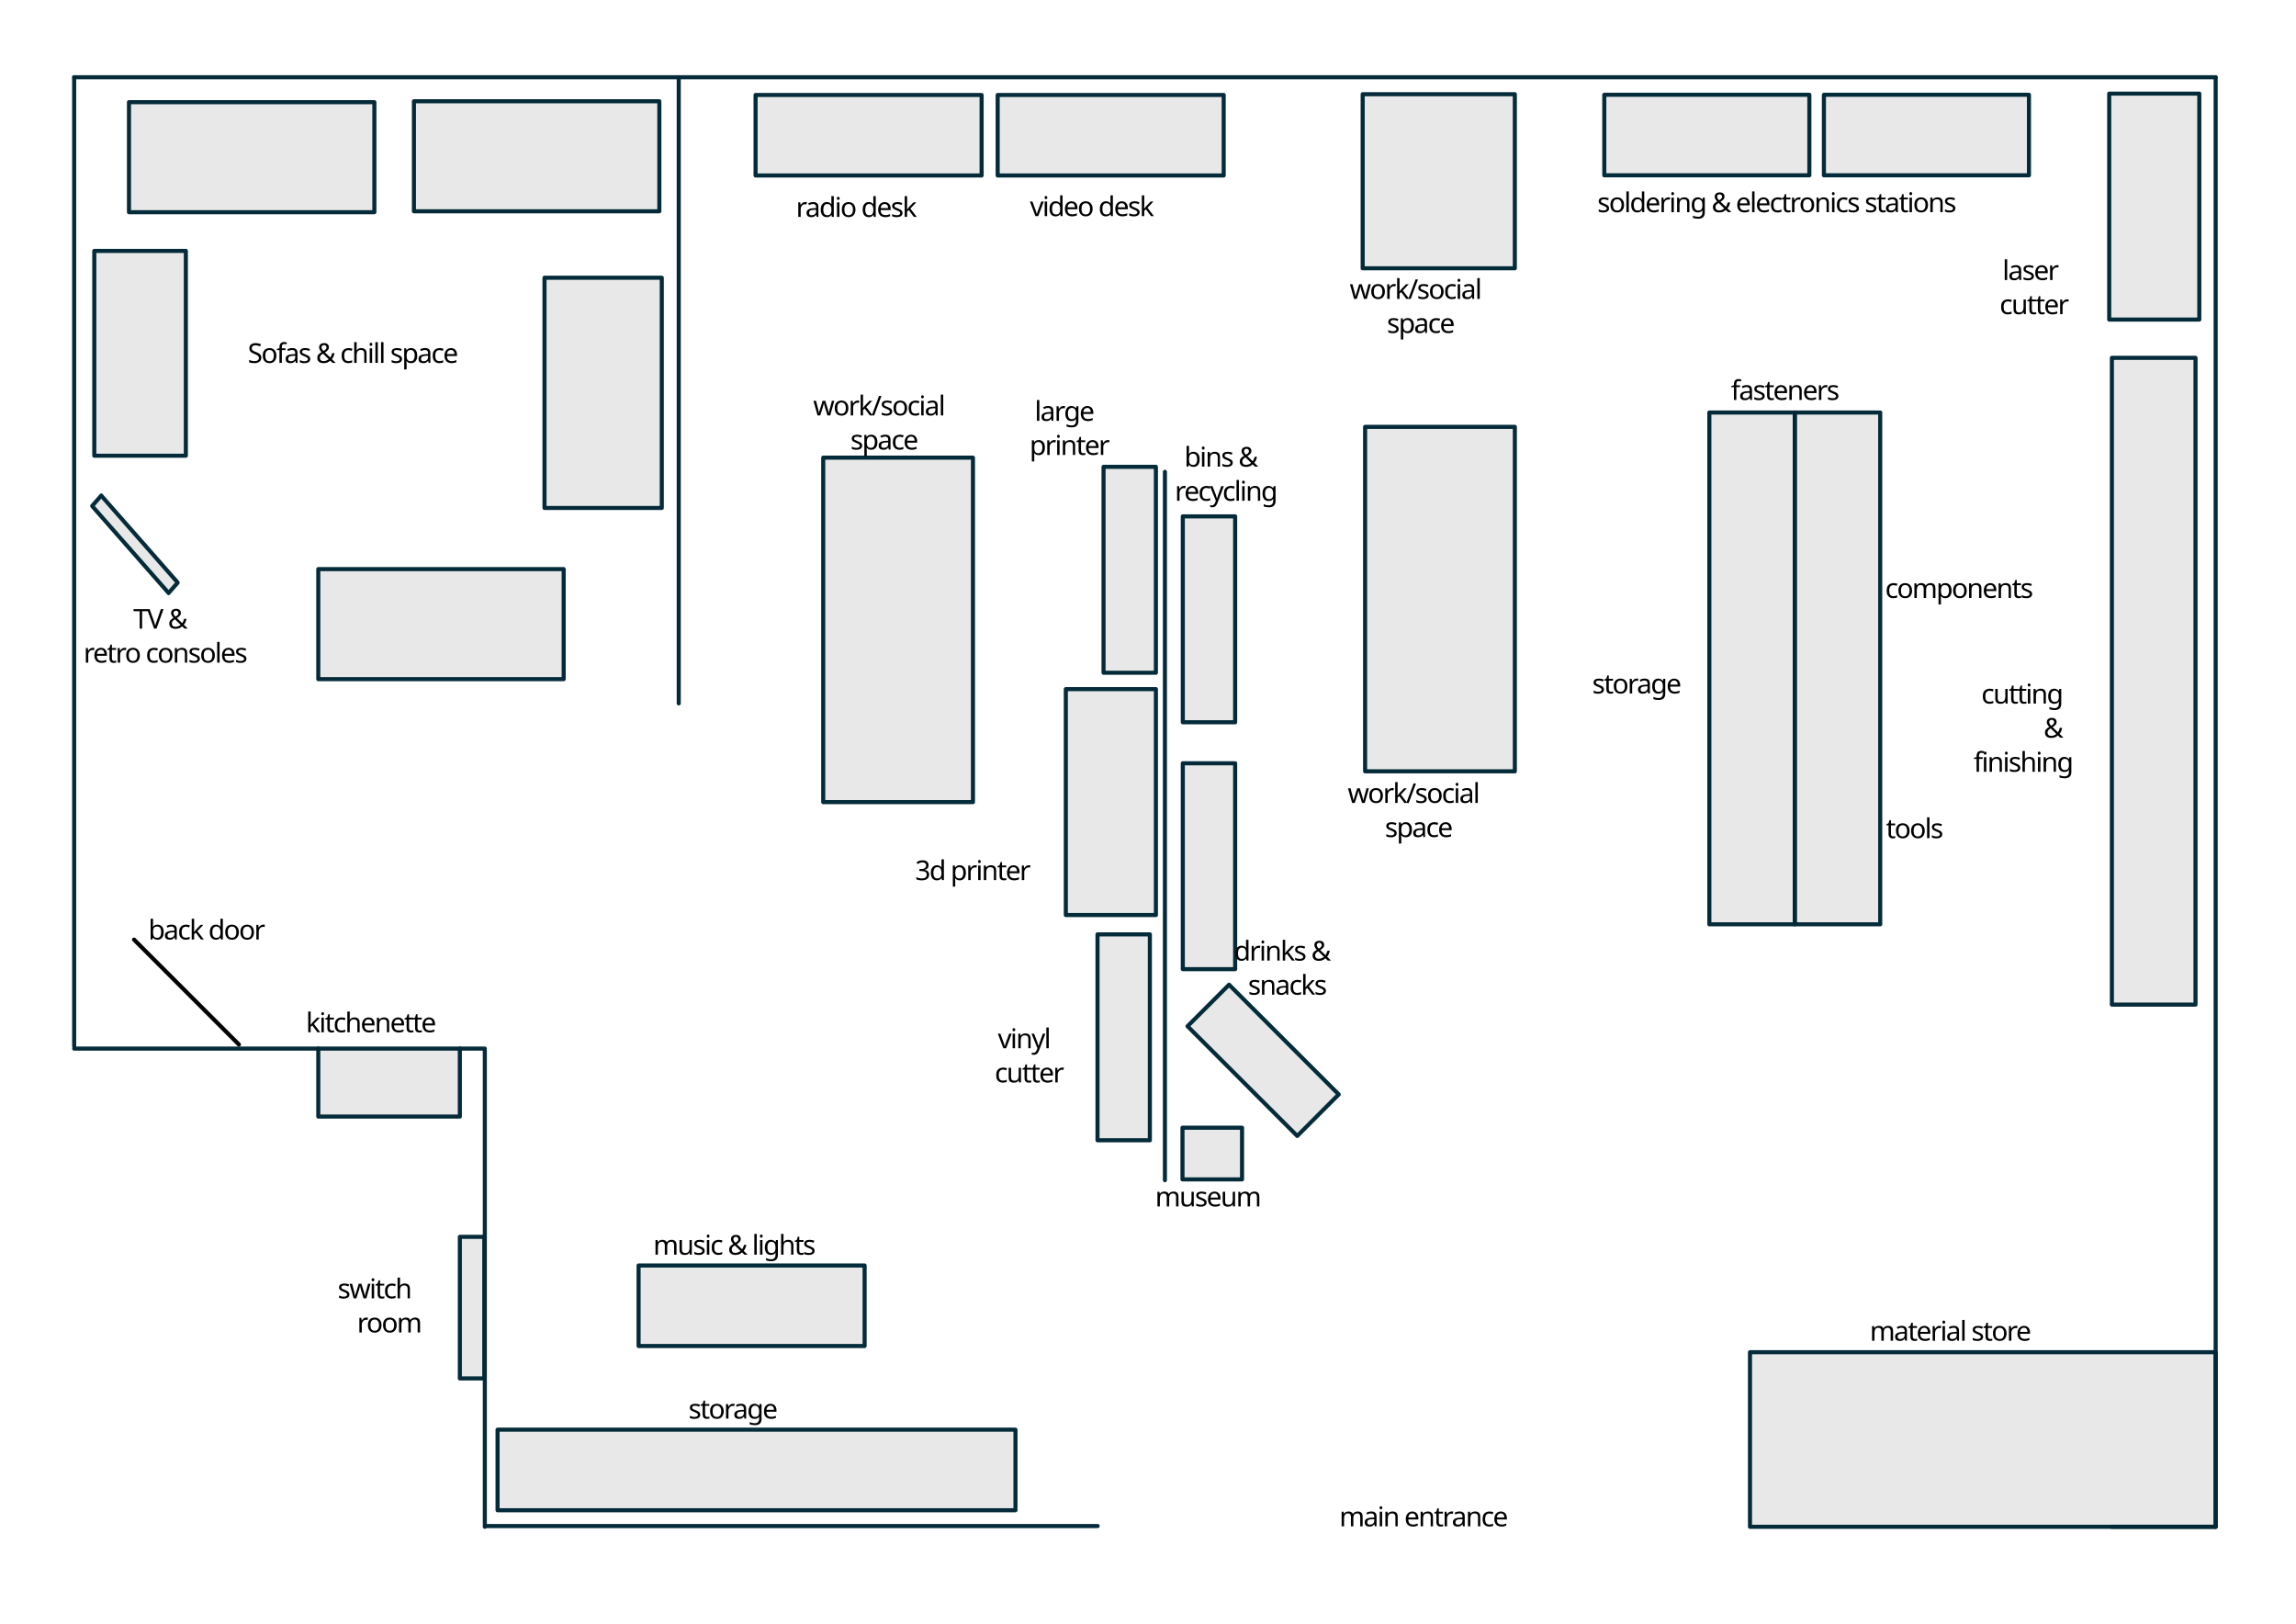
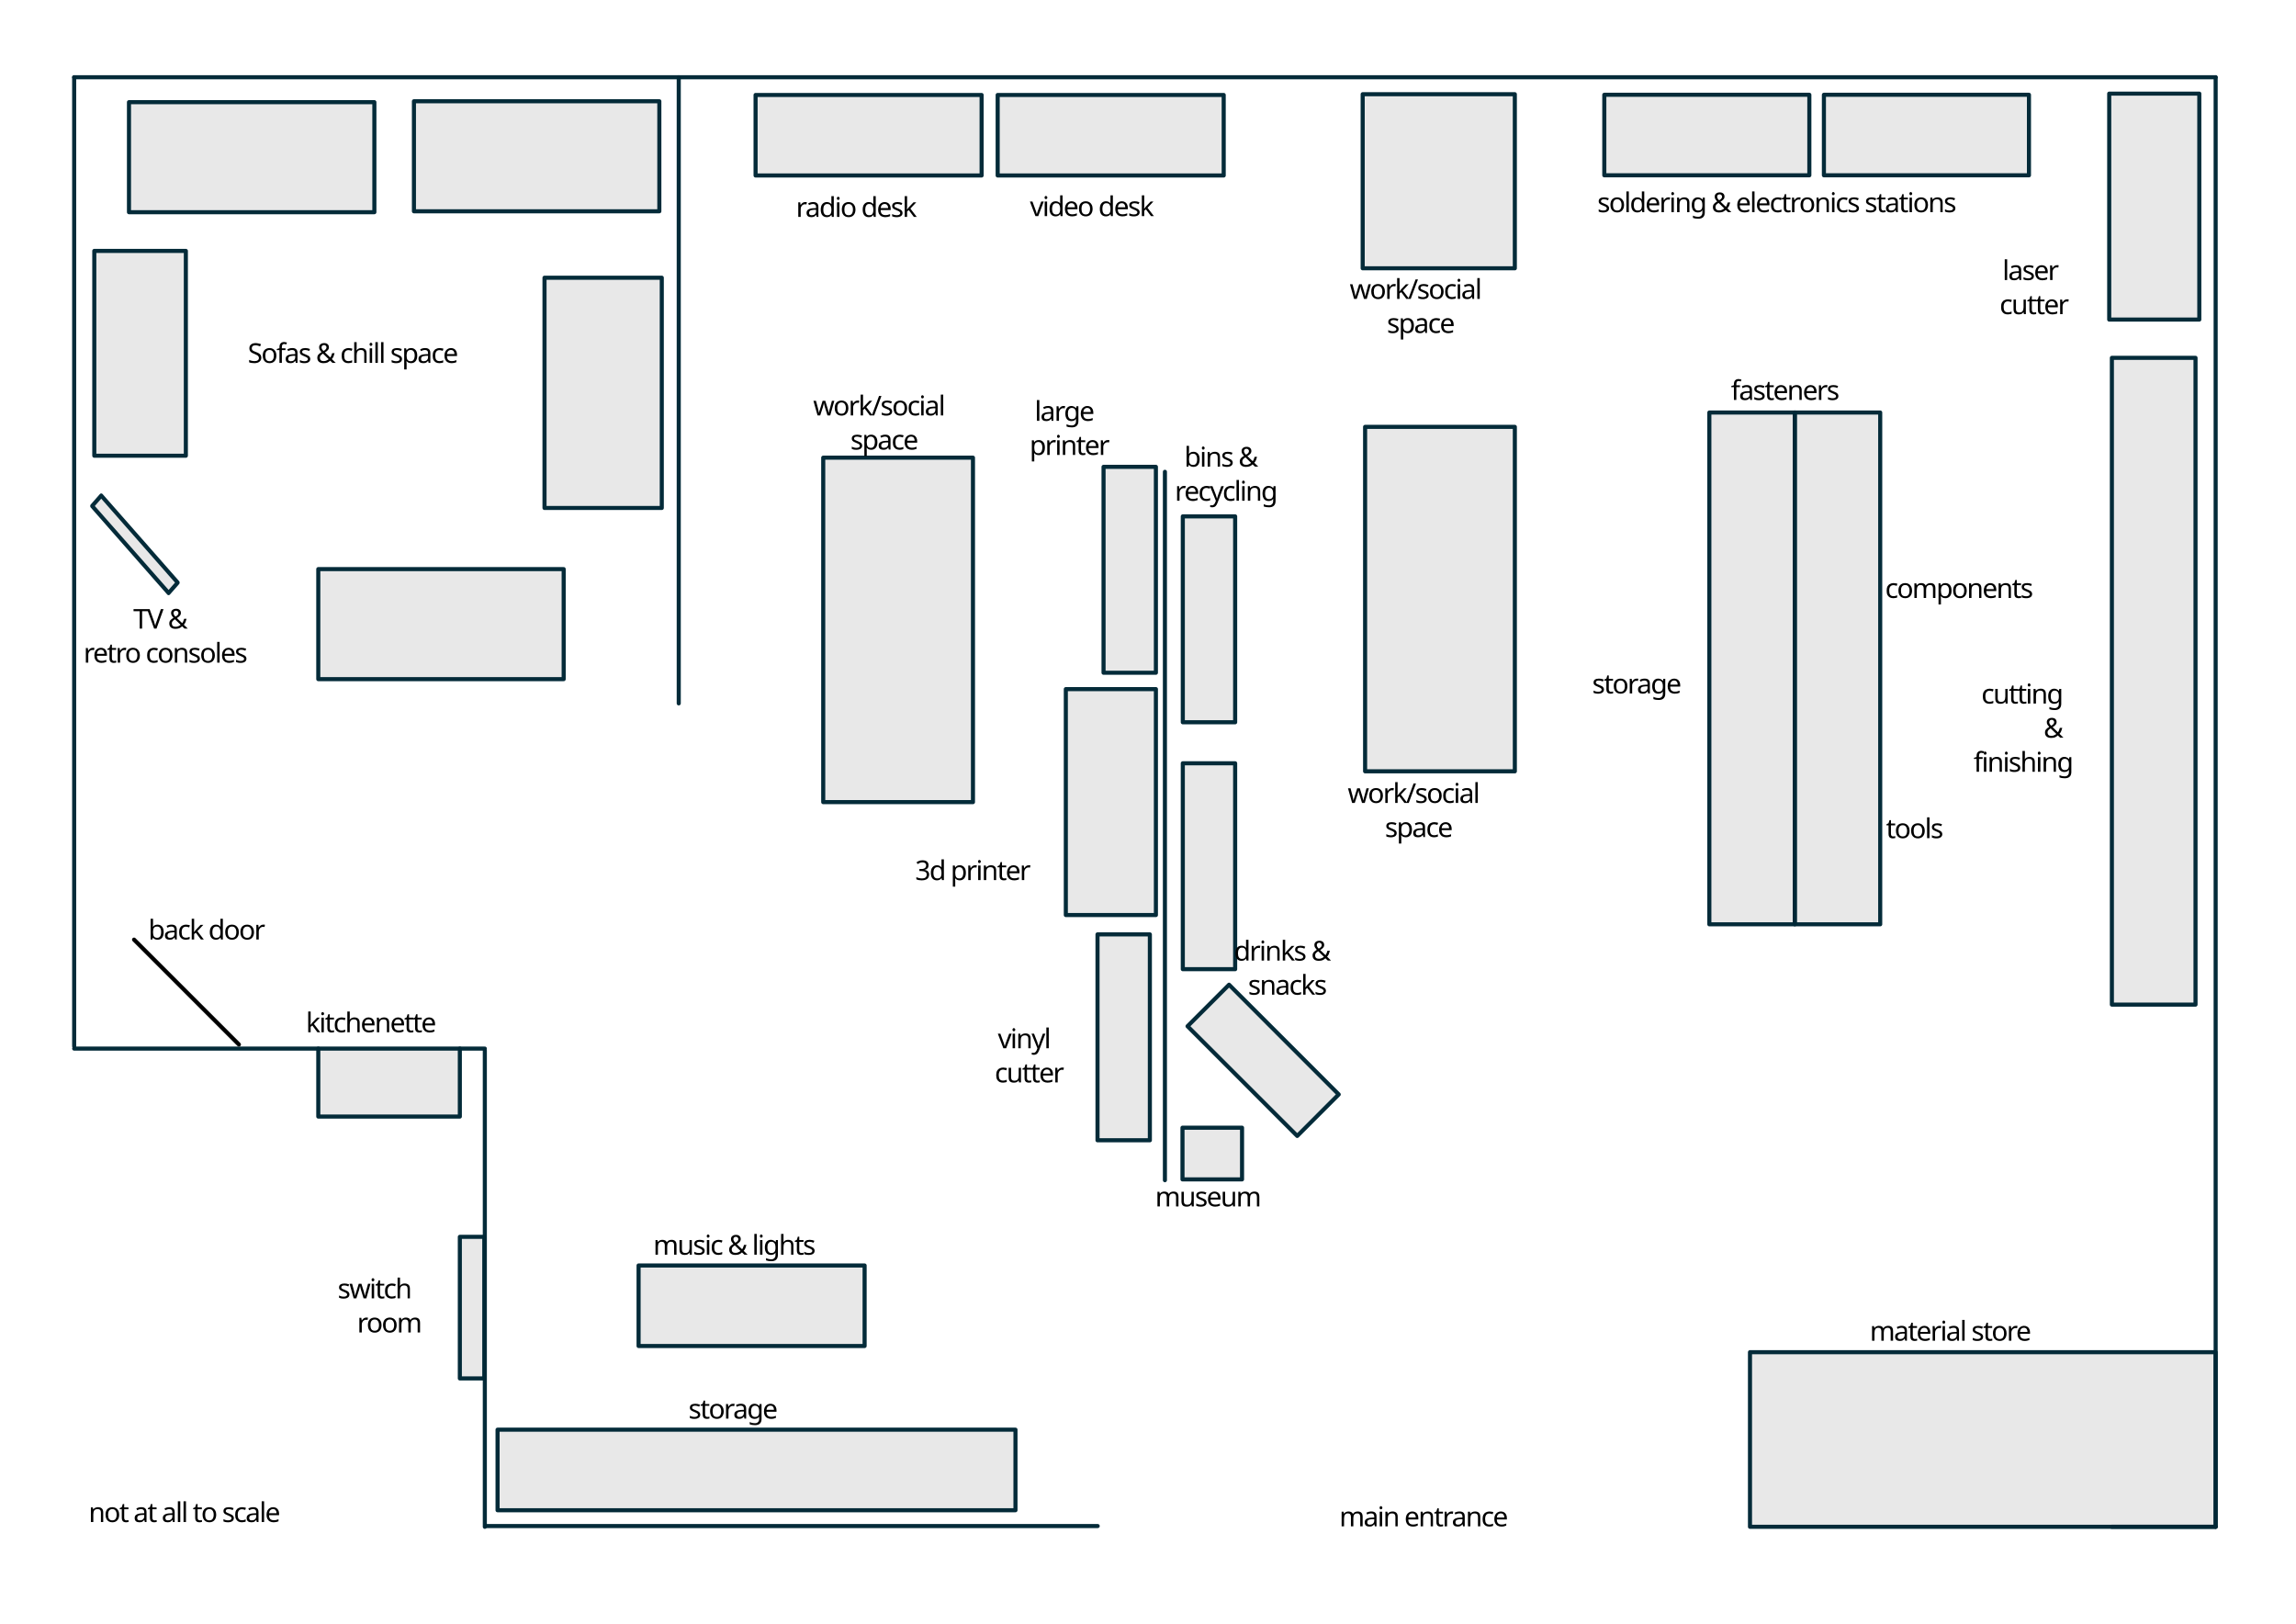
<svg xmlns="http://www.w3.org/2000/svg" width="297mm" height="210mm" viewBox="0 0 297 210" version="1.1" id="svg5">
  <defs id="defs2" />
  <g id="layer1">
    <path style="fill:none;stroke:#002836;stroke-width:0.529;stroke-linecap:round;stroke-linejoin:round;stroke-miterlimit:5.39;stroke-dasharray:none;stroke-opacity:0.983" d="M 141.992,197.37 H 62.799" id="path1683" />
    <path style="fill:none;stroke:#002836;stroke-width:0.529;stroke-linecap:round;stroke-linejoin:round;stroke-miterlimit:5.39;stroke-dasharray:none;stroke-opacity:0.983" d="M 9.594,9.993 H 286.607" id="path1685" />
    <path style="fill:none;stroke:#002836;stroke-width:0.529;stroke-linecap:round;stroke-linejoin:round;stroke-miterlimit:5.39;stroke-dasharray:none;stroke-opacity:0.983" d="M 286.607,197.467 H 273.157" id="path1687" />
    <path style="fill:none;stroke:#002836;stroke-width:0.529;stroke-linecap:round;stroke-linejoin:round;stroke-miterlimit:5.39;stroke-dasharray:none;stroke-opacity:0.983" d="M 9.594,135.324 V 9.993" id="path862" />
    <path style="fill:none;stroke:#002836;stroke-width:0.529;stroke-linecap:round;stroke-linejoin:round;stroke-miterlimit:5.39;stroke-dasharray:none;stroke-opacity:0.983" d="m 62.715,197.467 v -61.614" id="path862-4" />
    <path style="fill:none;stroke:#002836;stroke-width:0.529;stroke-linecap:round;stroke-linejoin:round;stroke-miterlimit:5.39;stroke-dasharray:none;stroke-opacity:0.983" d="M 286.607,197.467 V 9.993" id="path866" />
    <rect style="fill:#000000;fill-opacity:0.092;stroke:#002836;stroke-width:0.529;stroke-linecap:round;stroke-linejoin:round;stroke-miterlimit:5.39;stroke-dasharray:none;stroke-opacity:0.983" id="rect890" width="11.051" height="66.191" x="221.113" y="53.353" />
    <rect style="fill:#000000;fill-opacity:0.092;stroke:#002836;stroke-width:0.529;stroke-linecap:round;stroke-linejoin:round;stroke-miterlimit:5.39;stroke-dasharray:none;stroke-opacity:0.983" id="rect890-1" width="11.051" height="66.191" x="232.164" y="53.353" />
    <rect style="fill:#000000;fill-opacity:0.092;stroke:#002836;stroke-width:0.529;stroke-linecap:round;stroke-linejoin:round;stroke-miterlimit:5.39;stroke-dasharray:none;stroke-opacity:0.983" id="rect890-1-1" width="11.653" height="29.221" x="272.838" y="12.11" />
    <rect style="fill:#000000;fill-opacity:0.092;stroke:#002836;stroke-width:0.529;stroke-linecap:round;stroke-linejoin:round;stroke-miterlimit:5.39;stroke-dasharray:none;stroke-opacity:0.983" id="rect890-1-1-2" width="11.653" height="29.221" x="137.87" y="89.126" />
    <rect style="fill:#000000;fill-opacity:0.092;stroke:#002836;stroke-width:0.529;stroke-linecap:round;stroke-linejoin:round;stroke-miterlimit:5.39;stroke-dasharray:none;stroke-opacity:0.983" id="rect890-1-1-2-1" width="6.772" height="26.63" x="142.75" y="60.379" />
    <rect style="fill:#000000;fill-opacity:0.092;stroke:#002836;stroke-width:0.529;stroke-linecap:round;stroke-linejoin:round;stroke-miterlimit:5.39;stroke-dasharray:none;stroke-opacity:0.983" id="rect890-1-1-2-1-4" width="6.772" height="26.63" x="141.969" y="120.847" />
    <rect style="fill:#000000;fill-opacity:0.092;stroke:#002836;stroke-width:0.529;stroke-linecap:round;stroke-linejoin:round;stroke-miterlimit:5.39;stroke-dasharray:none;stroke-opacity:0.983" id="rect890-1-1-2-1-4-1" width="7.704" height="6.684" x="152.961" y="145.85" />
    <rect style="fill:#000000;fill-opacity:0.092;stroke:#002836;stroke-width:0.529;stroke-linecap:round;stroke-linejoin:round;stroke-miterlimit:5.39;stroke-dasharray:none;stroke-opacity:0.983" id="rect890-1-1-2-1-7" width="6.772" height="26.63" x="153.002" y="98.718" />
    <rect style="fill:#000000;fill-opacity:0.092;stroke:#002836;stroke-width:0.529;stroke-linecap:round;stroke-linejoin:round;stroke-miterlimit:5.39;stroke-dasharray:none;stroke-opacity:0.983" id="rect890-1-1-2-1-7-7" width="20.067" height="7.593" x="202.473" y="-22.363" transform="rotate(45)" />
    <rect style="fill:#000000;fill-opacity:0.092;stroke:#002836;stroke-width:0.529;stroke-linecap:round;stroke-linejoin:round;stroke-miterlimit:5.39;stroke-dasharray:none;stroke-opacity:0.983" id="rect890-1-1-2-1-7-5" width="6.772" height="26.63" x="153.002" y="66.784" />
    <rect style="fill:#000000;fill-opacity:0.092;stroke:#002836;stroke-width:0.529;stroke-linecap:round;stroke-linejoin:round;stroke-miterlimit:5.39;stroke-dasharray:none;stroke-opacity:0.983" id="rect890-1-1-59" width="10.82" height="83.648" x="273.183" y="46.282" />
    <rect style="fill:#000000;fill-opacity:0.092;stroke:#002836;stroke-width:0.529;stroke-linecap:round;stroke-linejoin:round;stroke-miterlimit:5.39;stroke-dasharray:none;stroke-opacity:0.983" id="rect890-1-1-8-4" width="60.237" height="22.582" x="226.37" y="-197.467" transform="scale(1,-1)" />
    <rect style="fill:#000000;fill-opacity:0.092;stroke:#002836;stroke-width:0.529;stroke-linecap:round;stroke-linejoin:round;stroke-miterlimit:5.39;stroke-dasharray:none;stroke-opacity:0.983" id="rect890-1-1-8-4-1" width="66.995" height="10.418" x="64.362" y="-195.325" transform="scale(1,-1)" />
    <rect style="fill:#000000;fill-opacity:0.092;stroke:#002836;stroke-width:0.529;stroke-linecap:round;stroke-linejoin:round;stroke-miterlimit:5.39;stroke-dasharray:none;stroke-opacity:0.983" id="rect890-1-1-8-4-1-0" width="31.743" height="14.23" x="16.684" y="-27.444" transform="scale(1,-1)" />
    <rect style="fill:#000000;fill-opacity:0.092;stroke:#002836;stroke-width:0.529;stroke-linecap:round;stroke-linejoin:round;stroke-miterlimit:5.39;stroke-dasharray:none;stroke-opacity:0.983" id="rect890-1-1-8-4-1-0-47" width="26.49" height="11.843" x="32.45" y="12.198" transform="matrix(0,1,1,0,0,0)" />
    <rect style="fill:#000000;fill-opacity:0.092;stroke:#002836;stroke-width:0.529;stroke-linecap:round;stroke-linejoin:round;stroke-miterlimit:5.39;stroke-dasharray:none;stroke-opacity:0.983" id="rect890-1-1-8-4-1-0-4" width="31.743" height="14.23" x="41.172" y="-87.835" transform="scale(1,-1)" />
    <rect style="fill:#000000;fill-opacity:0.092;stroke:#002836;stroke-width:0.529;stroke-linecap:round;stroke-linejoin:round;stroke-miterlimit:5.39;stroke-dasharray:none;stroke-opacity:0.983" id="rect890-1-1-8-4-1-0-3" width="31.743" height="14.23" x="53.545" y="-27.327" transform="scale(1,-1)" />
    <rect style="fill:#000000;fill-opacity:0.092;stroke:#002836;stroke-width:0.529;stroke-linecap:round;stroke-linejoin:round;stroke-miterlimit:5.39;stroke-dasharray:none;stroke-opacity:0.983" id="rect890-1-1-8-4-1-0-3-0" width="29.777" height="15.169" x="35.919" y="70.435" transform="matrix(0,1,1,0,0,0)" />
    <rect style="fill:#000000;fill-opacity:0.092;stroke:#002836;stroke-width:0.531;stroke-linecap:round;stroke-linejoin:round;stroke-miterlimit:5.39;stroke-dasharray:none;stroke-opacity:0.983" id="rect890-1-1-8-4-1-0-3-0-4" width="14.984" height="1.788" x="-67.575" y="32.756" transform="matrix(-0.660264,-0.7510336,-0.660264,0.7510336,0,0)" />
    <rect style="fill:#000000;fill-opacity:0.092;stroke:#002836;stroke-width:0.529;stroke-linecap:round;stroke-linejoin:round;stroke-miterlimit:5.39;stroke-dasharray:none;stroke-opacity:0.983" id="rect890-1-1-5" width="10.413" height="26.524" x="12.259" y="-262.456" transform="rotate(90)" />
    <rect style="fill:#000000;fill-opacity:0.092;stroke:#002836;stroke-width:0.529;stroke-linecap:round;stroke-linejoin:round;stroke-miterlimit:5.39;stroke-dasharray:none;stroke-opacity:0.983" id="rect890-1-1-5-9" width="10.413" height="26.524" x="12.259" y="-234.048" transform="rotate(90)" />
    <rect style="fill:#000000;fill-opacity:0.092;stroke:#002836;stroke-width:0.529;stroke-linecap:round;stroke-linejoin:round;stroke-miterlimit:5.39;stroke-dasharray:none;stroke-opacity:0.983" id="rect3220" width="19.37" height="44.55" x="176.583" y="55.208" />
    <rect style="fill:#000000;fill-opacity:0.092;stroke:#002836;stroke-width:0.529;stroke-linecap:round;stroke-linejoin:round;stroke-miterlimit:5.39;stroke-dasharray:none;stroke-opacity:0.983" id="rect3220-6" width="19.37" height="44.55" x="106.489" y="59.193" />
    <rect style="fill:#000000;fill-opacity:0.092;stroke:#002836;stroke-width:0.529;stroke-linecap:round;stroke-linejoin:round;stroke-miterlimit:5.39;stroke-dasharray:none;stroke-opacity:0.983" id="rect3220-8" width="19.682" height="22.513" x="176.27" y="12.185" />
    <path style="fill:none;stroke:#002836;stroke-width:0.529;stroke-linecap:round;stroke-linejoin:round;stroke-miterlimit:5.39;stroke-dasharray:none;stroke-opacity:0.983" d="M 87.799,9.993 V 90.971" id="path3925" />
    <path style="fill:none;stroke:#002836;stroke-width:0.529;stroke-linecap:round;stroke-linejoin:round;stroke-miterlimit:5.39;stroke-dasharray:none;stroke-opacity:0.983" d="M 150.689,61.02 V 152.639" id="path3925-7" />
    <rect style="fill:#000000;fill-opacity:0.092;stroke:#002836;stroke-width:0.529;stroke-linecap:round;stroke-linejoin:round;stroke-miterlimit:5.39;stroke-dasharray:none;stroke-opacity:0.983" id="rect890-1-1-5-6" width="10.413" height="29.239" x="12.284" y="-158.293" transform="rotate(90)" />
    <rect style="fill:#000000;fill-opacity:0.092;stroke:#002836;stroke-width:0.529;stroke-linecap:round;stroke-linejoin:round;stroke-miterlimit:5.39;stroke-dasharray:none;stroke-opacity:0.983" id="rect890-1-1-5-9-3" width="10.413" height="29.239" x="12.284" y="-126.977" transform="rotate(90)" />
    <rect style="fill:#000000;fill-opacity:0.092;stroke:#002836;stroke-width:0.529;stroke-linecap:round;stroke-linejoin:round;stroke-miterlimit:5.39;stroke-dasharray:none;stroke-opacity:0.983" id="rect890-1-1-5-9-3-8" width="10.413" height="29.239" x="163.671" y="-111.843" transform="rotate(90)" />
    <rect style="fill:#000000;fill-opacity:0.092;stroke:#002836;stroke-width:0.529;stroke-linecap:round;stroke-linejoin:round;stroke-miterlimit:5.39;stroke-dasharray:none;stroke-opacity:0.983" id="rect890-1-1-5-9-3-8-5" width="8.791" height="18.311" x="-144.41" y="-59.483" transform="matrix(0,-1,-1,0,0,0)" />
    <rect style="fill:#000000;fill-opacity:0.092;stroke:#002836;stroke-width:0.529;stroke-linecap:round;stroke-linejoin:round;stroke-miterlimit:5.39;stroke-dasharray:none;stroke-opacity:0.983" id="rect890-1-1-5-9-3-8-5-9" width="3.168" height="18.311" x="59.483" y="-178.277" transform="scale(1,-1)" />
    <path style="fill:none;stroke:#002836;stroke-width:0.529;stroke-linecap:round;stroke-linejoin:round;stroke-miterlimit:5.39;stroke-dasharray:none;stroke-opacity:0.983" d="M 9.594,135.619 H 41.172" id="path4330" />
    <path style="fill:none;stroke:#002836;stroke-width:0.529;stroke-linecap:round;stroke-linejoin:round;stroke-miterlimit:5.39;stroke-dasharray:none;stroke-opacity:0.983" d="m 59.483,135.619 h 3.232" id="path4332" />
    <path style="fill:none;stroke:#000000;stroke-width:0.529;stroke-linecap:round;stroke-linejoin:round;stroke-miterlimit:5.39;stroke-dasharray:none;stroke-opacity:1" d="M 17.341,121.528 30.903,135.09" id="path5105" />
    <text xml:space="preserve" style="font-style:normal;font-variant:normal;font-weight:normal;font-stretch:normal;font-size:3.528px;line-height:1.25;font-family:Purisa;-inkscape-font-specification:'Purisa, Normal';font-variant-ligatures:normal;font-variant-caps:normal;font-variant-numeric:normal;font-variant-east-asian:normal;letter-spacing:-0.177px;word-spacing:0px;stroke-width:0.529;stroke-miterlimit:5.39;stroke-dasharray:none" x="206.613" y="27.445" id="text8283">
      <tspan id="tspan8281" style="font-style:normal;font-variant:normal;font-weight:normal;font-stretch:normal;font-size:3.528px;font-family:Purisa;-inkscape-font-specification:'Purisa, Normal';font-variant-ligatures:normal;font-variant-caps:normal;font-variant-numeric:normal;font-variant-east-asian:normal;stroke-width:0.529;stroke-miterlimit:5.39;stroke-dasharray:none" x="206.613" y="27.445">soldering &amp; electronics stations</tspan>
    </text>
    <text xml:space="preserve" style="font-style:normal;font-variant:normal;font-weight:normal;font-stretch:normal;font-size:3.528px;line-height:1.25;font-family:Purisa;-inkscape-font-specification:'Purisa, Normal';font-variant-ligatures:normal;font-variant-caps:normal;font-variant-numeric:normal;font-variant-east-asian:normal;letter-spacing:-0.177px;word-spacing:0px;stroke-width:0.529;stroke-miterlimit:5.39;stroke-dasharray:none" x="241.862" y="173.395" id="text8283-7">
      <tspan id="tspan8281-2" style="font-style:normal;font-variant:normal;font-weight:normal;font-stretch:normal;font-size:3.528px;font-family:Purisa;-inkscape-font-specification:'Purisa, Normal';font-variant-ligatures:normal;font-variant-caps:normal;font-variant-numeric:normal;font-variant-east-asian:normal;stroke-width:0.529;stroke-miterlimit:5.39;stroke-dasharray:none" x="241.862" y="173.395">material store</tspan>
    </text>
    <text xml:space="preserve" style="font-style:normal;font-variant:normal;font-weight:normal;font-stretch:normal;font-size:3.528px;line-height:1.25;font-family:Purisa;-inkscape-font-specification:'Purisa, Normal';font-variant-ligatures:normal;font-variant-caps:normal;font-variant-numeric:normal;font-variant-east-asian:normal;letter-spacing:-0.177px;word-spacing:0px;stroke-width:0.529;stroke-miterlimit:5.39;stroke-dasharray:none" x="243.965" y="108.397" id="text8283-7-9">
      <tspan id="tspan8281-2-6" style="font-style:normal;font-variant:normal;font-weight:normal;font-stretch:normal;font-size:3.528px;font-family:Purisa;-inkscape-font-specification:'Purisa, Normal';font-variant-ligatures:normal;font-variant-caps:normal;font-variant-numeric:normal;font-variant-east-asian:normal;stroke-width:0.529;stroke-miterlimit:5.39;stroke-dasharray:none" x="243.965" y="108.397">tools</tspan>
    </text>
    <text xml:space="preserve" style="font-style:normal;font-variant:normal;font-weight:normal;font-stretch:normal;font-size:3.528px;line-height:1.25;font-family:Purisa;-inkscape-font-specification:'Purisa, Normal';font-variant-ligatures:normal;font-variant-caps:normal;font-variant-numeric:normal;font-variant-east-asian:normal;letter-spacing:-0.177px;word-spacing:0px;stroke-width:0.529;stroke-miterlimit:5.39;stroke-dasharray:none" x="185.835" y="38.653" id="text8283-7-9-3">
      <tspan id="tspan8281-2-6-21" style="font-style:normal;font-variant:normal;font-weight:normal;font-stretch:normal;font-size:3.528px;font-family:Purisa;-inkscape-font-specification:'Purisa, Normal';font-variant-ligatures:normal;font-variant-caps:normal;font-variant-numeric:normal;font-variant-east-asian:normal;text-align:center;text-anchor:middle;stroke-width:0.529;stroke-miterlimit:5.39;stroke-dasharray:none" x="185.835" y="38.653">work/social</tspan>
      <tspan style="font-style:normal;font-variant:normal;font-weight:normal;font-stretch:normal;font-size:3.528px;font-family:Purisa;-inkscape-font-specification:'Purisa, Normal';font-variant-ligatures:normal;font-variant-caps:normal;font-variant-numeric:normal;font-variant-east-asian:normal;text-align:center;text-anchor:middle;stroke-width:0.529;stroke-miterlimit:5.39;stroke-dasharray:none" x="185.747" y="43.062" id="tspan86188">space</tspan>
    </text>
    <text xml:space="preserve" style="font-style:normal;font-variant:normal;font-weight:normal;font-stretch:normal;font-size:3.528px;line-height:1.25;font-family:Purisa;-inkscape-font-specification:'Purisa, Normal';font-variant-ligatures:normal;font-variant-caps:normal;font-variant-numeric:normal;font-variant-east-asian:normal;letter-spacing:-0.177px;word-spacing:0px;stroke-width:0.529;stroke-miterlimit:5.39;stroke-dasharray:none" x="116.434" y="53.728" id="text8283-7-9-3-0">
      <tspan id="tspan8281-2-6-21-4" style="font-style:normal;font-variant:normal;font-weight:normal;font-stretch:normal;font-size:3.528px;font-family:Purisa;-inkscape-font-specification:'Purisa, Normal';font-variant-ligatures:normal;font-variant-caps:normal;font-variant-numeric:normal;font-variant-east-asian:normal;text-align:center;text-anchor:middle;stroke-width:0.529;stroke-miterlimit:5.39;stroke-dasharray:none" x="116.434" y="53.728">work/social</tspan>
      <tspan style="font-style:normal;font-variant:normal;font-weight:normal;font-stretch:normal;font-size:3.528px;font-family:Purisa;-inkscape-font-specification:'Purisa, Normal';font-variant-ligatures:normal;font-variant-caps:normal;font-variant-numeric:normal;font-variant-east-asian:normal;text-align:center;text-anchor:middle;stroke-width:0.529;stroke-miterlimit:5.39;stroke-dasharray:none" x="116.346" y="58.137" id="tspan86188-8">space</tspan>
    </text>
    <text xml:space="preserve" style="font-style:normal;font-variant:normal;font-weight:normal;font-stretch:normal;font-size:3.528px;line-height:1.25;font-family:Purisa;-inkscape-font-specification:'Purisa, Normal';font-variant-ligatures:normal;font-variant-caps:normal;font-variant-numeric:normal;font-variant-east-asian:normal;letter-spacing:-0.177px;word-spacing:0px;stroke-width:0.529;stroke-miterlimit:5.39;stroke-dasharray:none" x="143.285" y="27.95" id="text8283-7-9-3-0-0">
      <tspan style="font-style:normal;font-variant:normal;font-weight:normal;font-stretch:normal;font-size:3.528px;font-family:Purisa;-inkscape-font-specification:'Purisa, Normal';font-variant-ligatures:normal;font-variant-caps:normal;font-variant-numeric:normal;font-variant-east-asian:normal;text-align:center;text-anchor:middle;stroke-width:0.529;stroke-miterlimit:5.39;stroke-dasharray:none" x="143.196" y="27.95" id="tspan86188-8-2">video desk</tspan>
    </text>
    <text xml:space="preserve" style="font-style:normal;font-variant:normal;font-weight:normal;font-stretch:normal;font-size:3.528px;line-height:1.25;font-family:Purisa;-inkscape-font-specification:'Purisa, Normal';font-variant-ligatures:normal;font-variant-caps:normal;font-variant-numeric:normal;font-variant-east-asian:normal;letter-spacing:-0.177px;word-spacing:0px;stroke-width:0.529;stroke-miterlimit:5.39;stroke-dasharray:none" x="112.819" y="28.057" id="text8283-7-9-3-0-0-9">
      <tspan style="font-style:normal;font-variant:normal;font-weight:normal;font-stretch:normal;font-size:3.528px;font-family:Purisa;-inkscape-font-specification:'Purisa, Normal';font-variant-ligatures:normal;font-variant-caps:normal;font-variant-numeric:normal;font-variant-east-asian:normal;text-align:center;text-anchor:middle;stroke-width:0.529;stroke-miterlimit:5.39;stroke-dasharray:none" x="112.73" y="28.057" id="tspan86188-8-2-6">radio desk</tspan>
    </text>
    <text xml:space="preserve" style="font-style:normal;font-variant:normal;font-weight:normal;font-stretch:normal;font-size:3.528px;line-height:1.25;font-family:Purisa;-inkscape-font-specification:'Purisa, Normal';font-variant-ligatures:normal;font-variant-caps:normal;font-variant-numeric:normal;font-variant-east-asian:normal;letter-spacing:-0.177px;word-spacing:0px;stroke-width:0.529;stroke-miterlimit:5.39;stroke-dasharray:none" x="96.864" y="183.473" id="text8283-7-9-3-0-0-9-1">
      <tspan style="font-style:normal;font-variant:normal;font-weight:normal;font-stretch:normal;font-size:3.528px;font-family:Purisa;-inkscape-font-specification:'Purisa, Normal';font-variant-ligatures:normal;font-variant-caps:normal;font-variant-numeric:normal;font-variant-east-asian:normal;text-align:center;text-anchor:middle;stroke-width:0.529;stroke-miterlimit:5.39;stroke-dasharray:none" x="96.776" y="183.473" id="tspan86188-8-2-6-0">storage</tspan>
+     </text>
+     <text xml:space="preserve" style="font-style:normal;font-variant:normal;font-weight:normal;font-stretch:normal;font-size:3.528px;line-height:1.25;font-family:Purisa;-inkscape-font-specification:'Purisa, Normal';font-variant-ligatures:normal;font-variant-caps:normal;font-variant-numeric:normal;font-variant-east-asian:normal;letter-spacing:-0.177px;word-spacing:0px;stroke-width:0.529;stroke-miterlimit:5.39;stroke-dasharray:none" x="25.899" y="196.85" id="text8283-7-9-3-0-0-9-1-6">
+       <tspan style="font-style:normal;font-variant:normal;font-weight:normal;font-stretch:normal;font-size:3.528px;font-family:Purisa;-inkscape-font-specification:'Purisa, Normal';font-variant-ligatures:normal;font-variant-caps:normal;font-variant-numeric:normal;font-variant-east-asian:normal;text-align:center;text-anchor:middle;stroke-width:0.529;stroke-miterlimit:5.39;stroke-dasharray:none" x="25.811" y="196.85" id="tspan86188-8-2-6-0-1">not at all to scale</tspan>
    </text>
    <text xml:space="preserve" style="font-style:normal;font-variant:normal;font-weight:normal;font-stretch:normal;font-size:3.528px;line-height:1.25;font-family:Purisa;-inkscape-font-specification:'Purisa, Normal';font-variant-ligatures:normal;font-variant-caps:normal;font-variant-numeric:normal;font-variant-east-asian:normal;letter-spacing:-0.177px;word-spacing:0px;stroke-width:0.529;stroke-miterlimit:5.39;stroke-dasharray:none" x="50.045" y="133.51" id="text8283-7-9-3-0-0-9-1-5">
      <tspan style="font-style:normal;font-variant:normal;font-weight:normal;font-stretch:normal;font-size:3.528px;font-family:Purisa;-inkscape-font-specification:'Purisa, Normal';font-variant-ligatures:normal;font-variant-caps:normal;font-variant-numeric:normal;font-variant-east-asian:normal;text-align:center;text-anchor:middle;stroke-width:0.529;stroke-miterlimit:5.39;stroke-dasharray:none" x="49.956" y="133.51" id="tspan86188-8-2-6-0-5">kitchenette</tspan>
    </text>
    <text xml:space="preserve" style="font-style:normal;font-variant:normal;font-weight:normal;font-stretch:normal;font-size:3.528px;line-height:1.25;font-family:Purisa;-inkscape-font-specification:'Purisa, Normal';font-variant-ligatures:normal;font-variant-caps:normal;font-variant-numeric:normal;font-variant-east-asian:normal;letter-spacing:-0.177px;word-spacing:0px;stroke-width:0.529;stroke-miterlimit:5.39;stroke-dasharray:none" x="28.786" y="121.508" id="text8283-7-9-3-0-0-9-1-5-2">
      <tspan style="font-style:normal;font-variant:normal;font-weight:normal;font-stretch:normal;font-size:3.528px;font-family:Purisa;-inkscape-font-specification:'Purisa, Normal';font-variant-ligatures:normal;font-variant-caps:normal;font-variant-numeric:normal;font-variant-east-asian:normal;text-align:center;text-anchor:middle;stroke-width:0.529;stroke-miterlimit:5.39;stroke-dasharray:none" x="28.697" y="121.508" id="tspan86188-8-2-6-0-5-9">back door</tspan>
    </text>
    <text xml:space="preserve" style="font-style:normal;font-variant:normal;font-weight:normal;font-stretch:normal;font-size:3.528px;line-height:1.25;font-family:Purisa;-inkscape-font-specification:'Purisa, Normal';font-variant-ligatures:normal;font-variant-caps:normal;font-variant-numeric:normal;font-variant-east-asian:normal;letter-spacing:-0.177px;word-spacing:0px;stroke-width:0.529;stroke-miterlimit:5.39;stroke-dasharray:none" x="186.207" y="197.406" id="text8283-7-9-3-0-0-9-1-5-2-04">
      <tspan style="font-style:normal;font-variant:normal;font-weight:normal;font-stretch:normal;font-size:3.528px;font-family:Purisa;-inkscape-font-specification:'Purisa, Normal';font-variant-ligatures:normal;font-variant-caps:normal;font-variant-numeric:normal;font-variant-east-asian:normal;text-align:center;text-anchor:middle;stroke-width:0.529;stroke-miterlimit:5.39;stroke-dasharray:none" x="186.118" y="197.406" id="tspan86188-8-2-6-0-5-9-0">main entrance</tspan>
    </text>
    <text xml:space="preserve" style="font-style:normal;font-variant:normal;font-weight:normal;font-stretch:normal;font-size:3.528px;line-height:1.25;font-family:Purisa;-inkscape-font-specification:'Purisa, Normal';font-variant-ligatures:normal;font-variant-caps:normal;font-variant-numeric:normal;font-variant-east-asian:normal;letter-spacing:-0.177px;word-spacing:0px;stroke-width:0.529;stroke-miterlimit:5.39;stroke-dasharray:none" x="23.45" y="81.296" id="text8283-7-9-3-0-0-9-1-5-2-0">
      <tspan style="font-style:normal;font-variant:normal;font-weight:normal;font-stretch:normal;font-size:3.528px;font-family:Purisa;-inkscape-font-specification:'Purisa, Normal';font-variant-ligatures:normal;font-variant-caps:normal;font-variant-numeric:normal;font-variant-east-asian:normal;text-align:center;text-anchor:middle;stroke-width:0.529;stroke-miterlimit:5.39;stroke-dasharray:none" x="23.45" y="81.296" id="tspan86188-8-2-6-0-5-9-2">TV &amp;</tspan>
      <tspan style="font-style:normal;font-variant:normal;font-weight:normal;font-stretch:normal;font-size:3.528px;font-family:Purisa;-inkscape-font-specification:'Purisa, Normal';font-variant-ligatures:normal;font-variant-caps:normal;font-variant-numeric:normal;font-variant-east-asian:normal;text-align:center;text-anchor:middle;stroke-width:0.529;stroke-miterlimit:5.39;stroke-dasharray:none" x="23.362" y="85.706" id="tspan158730">retro consoles</tspan>
    </text>
    <text xml:space="preserve" style="font-style:normal;font-variant:normal;font-weight:normal;font-stretch:normal;font-size:3.528px;line-height:1.25;font-family:Purisa;-inkscape-font-specification:'Purisa, Normal';font-variant-ligatures:normal;font-variant-caps:normal;font-variant-numeric:normal;font-variant-east-asian:normal;letter-spacing:-0.177px;word-spacing:0px;stroke-width:0.529;stroke-miterlimit:5.39;stroke-dasharray:none" x="47.697" y="46.94" id="text8283-7-9-3-0-0-9-1-5-2-0-8">
      <tspan style="font-style:normal;font-variant:normal;font-weight:normal;font-stretch:normal;font-size:3.528px;font-family:Purisa;-inkscape-font-specification:'Purisa, Normal';font-variant-ligatures:normal;font-variant-caps:normal;font-variant-numeric:normal;font-variant-east-asian:normal;text-align:center;text-anchor:middle;stroke-width:0.529;stroke-miterlimit:5.39;stroke-dasharray:none" x="47.608" y="46.94" id="tspan158730-8">Sofas &amp; chill space</tspan>
    </text>
    <text xml:space="preserve" style="font-style:normal;font-variant:normal;font-weight:normal;font-stretch:normal;font-size:3.528px;line-height:1.25;font-family:Purisa;-inkscape-font-specification:'Purisa, Normal';font-variant-ligatures:normal;font-variant-caps:normal;font-variant-numeric:normal;font-variant-east-asian:normal;letter-spacing:-0.177px;word-spacing:0px;stroke-width:0.529;stroke-miterlimit:5.39;stroke-dasharray:none" x="213.763" y="89.687" id="text8283-7-9-3-0-0-9-1-2">
      <tspan style="font-style:normal;font-variant:normal;font-weight:normal;font-stretch:normal;font-size:3.528px;font-family:Purisa;-inkscape-font-specification:'Purisa, Normal';font-variant-ligatures:normal;font-variant-caps:normal;font-variant-numeric:normal;font-variant-east-asian:normal;text-align:center;text-anchor:middle;stroke-width:0.529;stroke-miterlimit:5.39;stroke-dasharray:none" x="213.675" y="89.687" id="tspan86188-8-2-6-0-20">storage</tspan>
    </text>
    <text xml:space="preserve" style="font-style:normal;font-variant:normal;font-weight:normal;font-stretch:normal;font-size:3.528px;line-height:1.25;font-family:Purisa;-inkscape-font-specification:'Purisa, Normal';font-variant-ligatures:normal;font-variant-caps:normal;font-variant-numeric:normal;font-variant-east-asian:normal;letter-spacing:-0.177px;word-spacing:0px;stroke-width:0.529;stroke-miterlimit:5.39;stroke-dasharray:none" x="97.045" y="162.277" id="text8283-7-9-3-0-0-9-1-4">
      <tspan style="font-style:normal;font-variant:normal;font-weight:normal;font-stretch:normal;font-size:3.528px;font-family:Purisa;-inkscape-font-specification:'Purisa, Normal';font-variant-ligatures:normal;font-variant-caps:normal;font-variant-numeric:normal;font-variant-east-asian:normal;text-align:center;text-anchor:middle;stroke-width:0.529;stroke-miterlimit:5.39;stroke-dasharray:none" x="96.956" y="162.277" id="tspan86188-8-2-6-0-2">music &amp; lights</tspan>
    </text>
    <text xml:space="preserve" style="font-style:normal;font-variant:normal;font-weight:normal;font-stretch:normal;font-size:3.528px;line-height:1.25;font-family:Purisa;-inkscape-font-specification:'Purisa, Normal';font-variant-ligatures:normal;font-variant-caps:normal;font-variant-numeric:normal;font-variant-east-asian:normal;letter-spacing:-0.177px;word-spacing:0px;stroke-width:0.529;stroke-miterlimit:5.39;stroke-dasharray:none" x="185.582" y="103.846" id="text8283-7-9-3-5">
      <tspan id="tspan8281-2-6-21-9" style="font-style:normal;font-variant:normal;font-weight:normal;font-stretch:normal;font-size:3.528px;font-family:Purisa;-inkscape-font-specification:'Purisa, Normal';font-variant-ligatures:normal;font-variant-caps:normal;font-variant-numeric:normal;font-variant-east-asian:normal;text-align:center;text-anchor:middle;stroke-width:0.529;stroke-miterlimit:5.39;stroke-dasharray:none" x="185.582" y="103.846">work/social</tspan>
      <tspan style="font-style:normal;font-variant:normal;font-weight:normal;font-stretch:normal;font-size:3.528px;font-family:Purisa;-inkscape-font-specification:'Purisa, Normal';font-variant-ligatures:normal;font-variant-caps:normal;font-variant-numeric:normal;font-variant-east-asian:normal;text-align:center;text-anchor:middle;stroke-width:0.529;stroke-miterlimit:5.39;stroke-dasharray:none" x="185.493" y="108.256" id="tspan86188-9">space</tspan>
    </text>
    <text xml:space="preserve" style="font-style:normal;font-variant:normal;font-weight:normal;font-stretch:normal;font-size:3.528px;line-height:1.25;font-family:Purisa;-inkscape-font-specification:'Purisa, Normal';font-variant-ligatures:normal;font-variant-caps:normal;font-variant-numeric:normal;font-variant-east-asian:normal;letter-spacing:-0.177px;word-spacing:0px;stroke-width:0.529;stroke-miterlimit:5.39;stroke-dasharray:none" x="158.336" y="156.029" id="text8283-7-9-3-5-1">
      <tspan style="font-style:normal;font-variant:normal;font-weight:normal;font-stretch:normal;font-size:3.528px;font-family:Purisa;-inkscape-font-specification:'Purisa, Normal';font-variant-ligatures:normal;font-variant-caps:normal;font-variant-numeric:normal;font-variant-east-asian:normal;text-align:center;text-anchor:middle;stroke-width:0.529;stroke-miterlimit:5.39;stroke-dasharray:none" x="158.247" y="156.029" id="tspan86188-9-9">museum</tspan>
    </text>
    <text xml:space="preserve" style="font-style:normal;font-variant:normal;font-weight:normal;font-stretch:normal;font-size:3.528px;line-height:1.25;font-family:Purisa;-inkscape-font-specification:'Purisa, Normal';font-variant-ligatures:normal;font-variant-caps:normal;font-variant-numeric:normal;font-variant-east-asian:normal;letter-spacing:-0.177px;word-spacing:0px;stroke-width:0.529;stroke-miterlimit:5.39;stroke-dasharray:none" x="168.584" y="124.237" id="text8283-7-9-3-5-1-1">
      <tspan style="font-style:normal;font-variant:normal;font-weight:normal;font-stretch:normal;font-size:3.528px;font-family:Purisa;-inkscape-font-specification:'Purisa, Normal';font-variant-ligatures:normal;font-variant-caps:normal;font-variant-numeric:normal;font-variant-east-asian:normal;text-align:center;text-anchor:middle;stroke-width:0.529;stroke-miterlimit:5.39;stroke-dasharray:none" x="168.584" y="124.237" id="tspan86188-9-9-0">drinks &amp;</tspan>
      <tspan style="font-style:normal;font-variant:normal;font-weight:normal;font-stretch:normal;font-size:3.528px;font-family:Purisa;-inkscape-font-specification:'Purisa, Normal';font-variant-ligatures:normal;font-variant-caps:normal;font-variant-numeric:normal;font-variant-east-asian:normal;text-align:center;text-anchor:middle;stroke-width:0.529;stroke-miterlimit:5.39;stroke-dasharray:none" x="168.495" y="128.646" id="tspan129555">snacks</tspan>
    </text>
    <text xml:space="preserve" style="font-style:normal;font-variant:normal;font-weight:normal;font-stretch:normal;font-size:3.528px;line-height:1.25;font-family:Purisa;-inkscape-font-specification:'Purisa, Normal';font-variant-ligatures:normal;font-variant-caps:normal;font-variant-numeric:normal;font-variant-east-asian:normal;letter-spacing:-0.177px;word-spacing:0px;stroke-width:0.529;stroke-miterlimit:5.39;stroke-dasharray:none" x="135.203" y="135.581" id="text8283-7-9-3-5-1-1-8">
      <tspan style="font-style:normal;font-variant:normal;font-weight:normal;font-stretch:normal;font-size:3.528px;font-family:Purisa;-inkscape-font-specification:'Purisa, Normal';font-variant-ligatures:normal;font-variant-caps:normal;font-variant-numeric:normal;font-variant-east-asian:normal;text-align:center;text-anchor:middle;stroke-width:0.529;stroke-miterlimit:5.39;stroke-dasharray:none" x="135.203" y="135.581" id="tspan86188-9-9-0-7">vinyl</tspan>
      <tspan style="font-style:normal;font-variant:normal;font-weight:normal;font-stretch:normal;font-size:3.528px;font-family:Purisa;-inkscape-font-specification:'Purisa, Normal';font-variant-ligatures:normal;font-variant-caps:normal;font-variant-numeric:normal;font-variant-east-asian:normal;text-align:center;text-anchor:middle;stroke-width:0.529;stroke-miterlimit:5.39;stroke-dasharray:none" x="135.114" y="139.991" id="tspan114529">cutter</tspan>
    </text>
    <text xml:space="preserve" style="font-style:normal;font-variant:normal;font-weight:normal;font-stretch:normal;font-size:3.528px;line-height:1.25;font-family:Purisa;-inkscape-font-specification:'Purisa, Normal';font-variant-ligatures:normal;font-variant-caps:normal;font-variant-numeric:normal;font-variant-east-asian:normal;letter-spacing:-0.177px;word-spacing:0px;stroke-width:0.529;stroke-miterlimit:5.39;stroke-dasharray:none" x="127.889" y="113.826" id="text8283-7-9-3-5-1-1-8-9">
      <tspan style="font-style:normal;font-variant:normal;font-weight:normal;font-stretch:normal;font-size:3.528px;font-family:Purisa;-inkscape-font-specification:'Purisa, Normal';font-variant-ligatures:normal;font-variant-caps:normal;font-variant-numeric:normal;font-variant-east-asian:normal;text-align:center;text-anchor:middle;stroke-width:0.529;stroke-miterlimit:5.39;stroke-dasharray:none" x="127.8" y="113.826" id="tspan114529-9">3d printer</tspan>
    </text>
    <text xml:space="preserve" style="font-style:normal;font-variant:normal;font-weight:normal;font-stretch:normal;font-size:3.528px;line-height:1.25;font-family:Purisa;-inkscape-font-specification:'Purisa, Normal';font-variant-ligatures:normal;font-variant-caps:normal;font-variant-numeric:normal;font-variant-east-asian:normal;letter-spacing:-0.177px;word-spacing:0px;stroke-width:0.529;stroke-miterlimit:5.39;stroke-dasharray:none" x="140.402" y="54.426" id="text8283-7-9-3-5-1-1-8-9-6">
      <tspan style="font-style:normal;font-variant:normal;font-weight:normal;font-stretch:normal;font-size:3.528px;font-family:Purisa;-inkscape-font-specification:'Purisa, Normal';font-variant-ligatures:normal;font-variant-caps:normal;font-variant-numeric:normal;font-variant-east-asian:normal;text-align:center;text-anchor:middle;stroke-width:0.529;stroke-miterlimit:5.39;stroke-dasharray:none" x="140.402" y="54.426" id="tspan114529-9-2">large</tspan>
      <tspan style="font-style:normal;font-variant:normal;font-weight:normal;font-stretch:normal;font-size:3.528px;font-family:Purisa;-inkscape-font-specification:'Purisa, Normal';font-variant-ligatures:normal;font-variant-caps:normal;font-variant-numeric:normal;font-variant-east-asian:normal;text-align:center;text-anchor:middle;stroke-width:0.529;stroke-miterlimit:5.39;stroke-dasharray:none" x="140.313" y="58.836" id="tspan175808">printer</tspan>
    </text>
    <text xml:space="preserve" style="font-style:normal;font-variant:normal;font-weight:normal;font-stretch:normal;font-size:3.528px;line-height:1.25;font-family:Purisa;-inkscape-font-specification:'Purisa, Normal';font-variant-ligatures:normal;font-variant-caps:normal;font-variant-numeric:normal;font-variant-east-asian:normal;letter-spacing:-0.177px;word-spacing:0px;stroke-width:0.529;stroke-miterlimit:5.39;stroke-dasharray:none" x="160.662" y="60.352" id="text8283-7-9-3-5-1-1-7">
      <tspan style="font-style:normal;font-variant:normal;font-weight:normal;font-stretch:normal;font-size:3.528px;font-family:Purisa;-inkscape-font-specification:'Purisa, Normal';font-variant-ligatures:normal;font-variant-caps:normal;font-variant-numeric:normal;font-variant-east-asian:normal;text-align:center;text-anchor:middle;stroke-width:0.529;stroke-miterlimit:5.39;stroke-dasharray:none" x="160.662" y="60.352" id="tspan86188-9-9-0-5">bins &amp;</tspan>
      <tspan style="font-style:normal;font-variant:normal;font-weight:normal;font-stretch:normal;font-size:3.528px;font-family:Purisa;-inkscape-font-specification:'Purisa, Normal';font-variant-ligatures:normal;font-variant-caps:normal;font-variant-numeric:normal;font-variant-east-asian:normal;text-align:center;text-anchor:middle;stroke-width:0.529;stroke-miterlimit:5.39;stroke-dasharray:none" x="160.574" y="64.762" id="tspan95030">recycling</tspan>
    </text>
    <text xml:space="preserve" style="font-style:normal;font-variant:normal;font-weight:normal;font-stretch:normal;font-size:3.528px;line-height:1.25;font-family:Purisa;-inkscape-font-specification:'Purisa, Normal';font-variant-ligatures:normal;font-variant-caps:normal;font-variant-numeric:normal;font-variant-east-asian:normal;letter-spacing:-0.177px;word-spacing:0px;stroke-width:0.529;stroke-miterlimit:5.39;stroke-dasharray:none" x="271.714" y="36.22" id="text8283-7-9-6">
      <tspan id="tspan8281-2-6-1" style="font-style:normal;font-variant:normal;font-weight:normal;font-stretch:normal;font-size:3.528px;font-family:Purisa;-inkscape-font-specification:'Purisa, Normal';font-variant-ligatures:normal;font-variant-caps:normal;font-variant-numeric:normal;font-variant-east-asian:normal;text-align:end;text-anchor:end;stroke-width:0.529;stroke-miterlimit:5.39;stroke-dasharray:none" x="271.714" y="36.22">laser</tspan>
      <tspan style="font-style:normal;font-variant:normal;font-weight:normal;font-stretch:normal;font-size:3.528px;font-family:Purisa;-inkscape-font-specification:'Purisa, Normal';font-variant-ligatures:normal;font-variant-caps:normal;font-variant-numeric:normal;font-variant-east-asian:normal;text-align:end;text-anchor:end;stroke-width:0.529;stroke-miterlimit:5.39;stroke-dasharray:none" x="271.536" y="40.63" id="tspan78331">cutter</tspan>
    </text>
    <text xml:space="preserve" style="font-style:normal;font-variant:normal;font-weight:normal;font-stretch:normal;font-size:3.528px;line-height:1.25;font-family:Purisa;-inkscape-font-specification:'Purisa, Normal';font-variant-ligatures:normal;font-variant-caps:normal;font-variant-numeric:normal;font-variant-east-asian:normal;letter-spacing:-0.177px;word-spacing:0px;stroke-width:0.529;stroke-miterlimit:5.39;stroke-dasharray:none" x="58.677" y="167.922" id="text8283-7-9-6-9">
      <tspan style="font-style:normal;font-variant:normal;font-weight:normal;font-stretch:normal;font-size:3.528px;font-family:Purisa;-inkscape-font-specification:'Purisa, Normal';font-variant-ligatures:normal;font-variant-caps:normal;font-variant-numeric:normal;font-variant-east-asian:normal;text-align:end;text-anchor:end;stroke-width:0.529;stroke-miterlimit:5.39;stroke-dasharray:none" x="58.677" y="167.922" id="tspan78331-6">switch</tspan>
      <tspan style="font-style:normal;font-variant:normal;font-weight:normal;font-stretch:normal;font-size:3.528px;font-family:Purisa;-inkscape-font-specification:'Purisa, Normal';font-variant-ligatures:normal;font-variant-caps:normal;font-variant-numeric:normal;font-variant-east-asian:normal;text-align:end;text-anchor:end;stroke-width:0.529;stroke-miterlimit:5.39;stroke-dasharray:none" x="58.5" y="172.332" id="tspan231468">room</tspan>
    </text>
    <text xml:space="preserve" style="font-style:normal;font-variant:normal;font-weight:normal;font-stretch:normal;font-size:3.528px;line-height:1.25;font-family:Purisa;-inkscape-font-specification:'Purisa, Normal';font-variant-ligatures:normal;font-variant-caps:normal;font-variant-numeric:normal;font-variant-east-asian:normal;letter-spacing:-0.177px;word-spacing:0px;stroke-width:0.529;stroke-miterlimit:5.39;stroke-dasharray:none" x="243.865" y="77.336" id="text8283-7-9-0">
      <tspan id="tspan8281-2-6-2" style="font-style:normal;font-variant:normal;font-weight:normal;font-stretch:normal;font-size:3.528px;font-family:Purisa;-inkscape-font-specification:'Purisa, Normal';font-variant-ligatures:normal;font-variant-caps:normal;font-variant-numeric:normal;font-variant-east-asian:normal;stroke-width:0.529;stroke-miterlimit:5.39;stroke-dasharray:none" x="243.865" y="77.336">components</tspan>
    </text>
    <text xml:space="preserve" style="font-style:normal;font-variant:normal;font-weight:normal;font-stretch:normal;font-size:3.528px;line-height:1.25;font-family:Purisa;-inkscape-font-specification:'Purisa, Normal';font-variant-ligatures:normal;font-variant-caps:normal;font-variant-numeric:normal;font-variant-east-asian:normal;letter-spacing:-0.177px;word-spacing:0px;stroke-width:0.529;stroke-miterlimit:5.39;stroke-dasharray:none" x="223.903" y="51.726" id="text8283-7-9-0-5">
      <tspan id="tspan8281-2-6-2-4" style="font-style:normal;font-variant:normal;font-weight:normal;font-stretch:normal;font-size:3.528px;font-family:Purisa;-inkscape-font-specification:'Purisa, Normal';font-variant-ligatures:normal;font-variant-caps:normal;font-variant-numeric:normal;font-variant-east-asian:normal;stroke-width:0.529;stroke-miterlimit:5.39;stroke-dasharray:none" x="223.903" y="51.726">fasteners</tspan>
    </text>
    <text xml:space="preserve" style="font-style:normal;font-variant:normal;font-weight:normal;font-stretch:normal;font-size:3.528px;line-height:1.25;font-family:Purisa;-inkscape-font-specification:'Purisa, Normal';font-variant-ligatures:normal;font-variant-caps:normal;font-variant-numeric:normal;font-variant-east-asian:normal;letter-spacing:-0.177px;word-spacing:0px;stroke-width:0.529;stroke-miterlimit:5.39;stroke-dasharray:none" x="272.291" y="90.993" id="text8283-7-8">
      <tspan id="tspan8281-2-2" style="font-style:normal;font-variant:normal;font-weight:normal;font-stretch:normal;font-size:3.528px;font-family:Purisa;-inkscape-font-specification:'Purisa, Normal';font-variant-ligatures:normal;font-variant-caps:normal;font-variant-numeric:normal;font-variant-east-asian:normal;text-align:end;text-anchor:end;stroke-width:0.529;stroke-miterlimit:5.39;stroke-dasharray:none" x="272.291" y="90.993">cutting</tspan>
      <tspan style="font-style:normal;font-variant:normal;font-weight:normal;font-stretch:normal;font-size:3.528px;font-family:Purisa;-inkscape-font-specification:'Purisa, Normal';font-variant-ligatures:normal;font-variant-caps:normal;font-variant-numeric:normal;font-variant-east-asian:normal;text-align:end;text-anchor:end;stroke-width:0.529;stroke-miterlimit:5.39;stroke-dasharray:none" x="272.291" y="95.403" id="tspan47510">&amp;</tspan>
      <tspan style="font-style:normal;font-variant:normal;font-weight:normal;font-stretch:normal;font-size:3.528px;font-family:Purisa;-inkscape-font-specification:'Purisa, Normal';font-variant-ligatures:normal;font-variant-caps:normal;font-variant-numeric:normal;font-variant-east-asian:normal;text-align:end;text-anchor:end;stroke-width:0.529;stroke-miterlimit:5.39;stroke-dasharray:none" x="272.114" y="99.812" id="tspan185100">finishing</tspan>
    </text>
  </g>
</svg>
